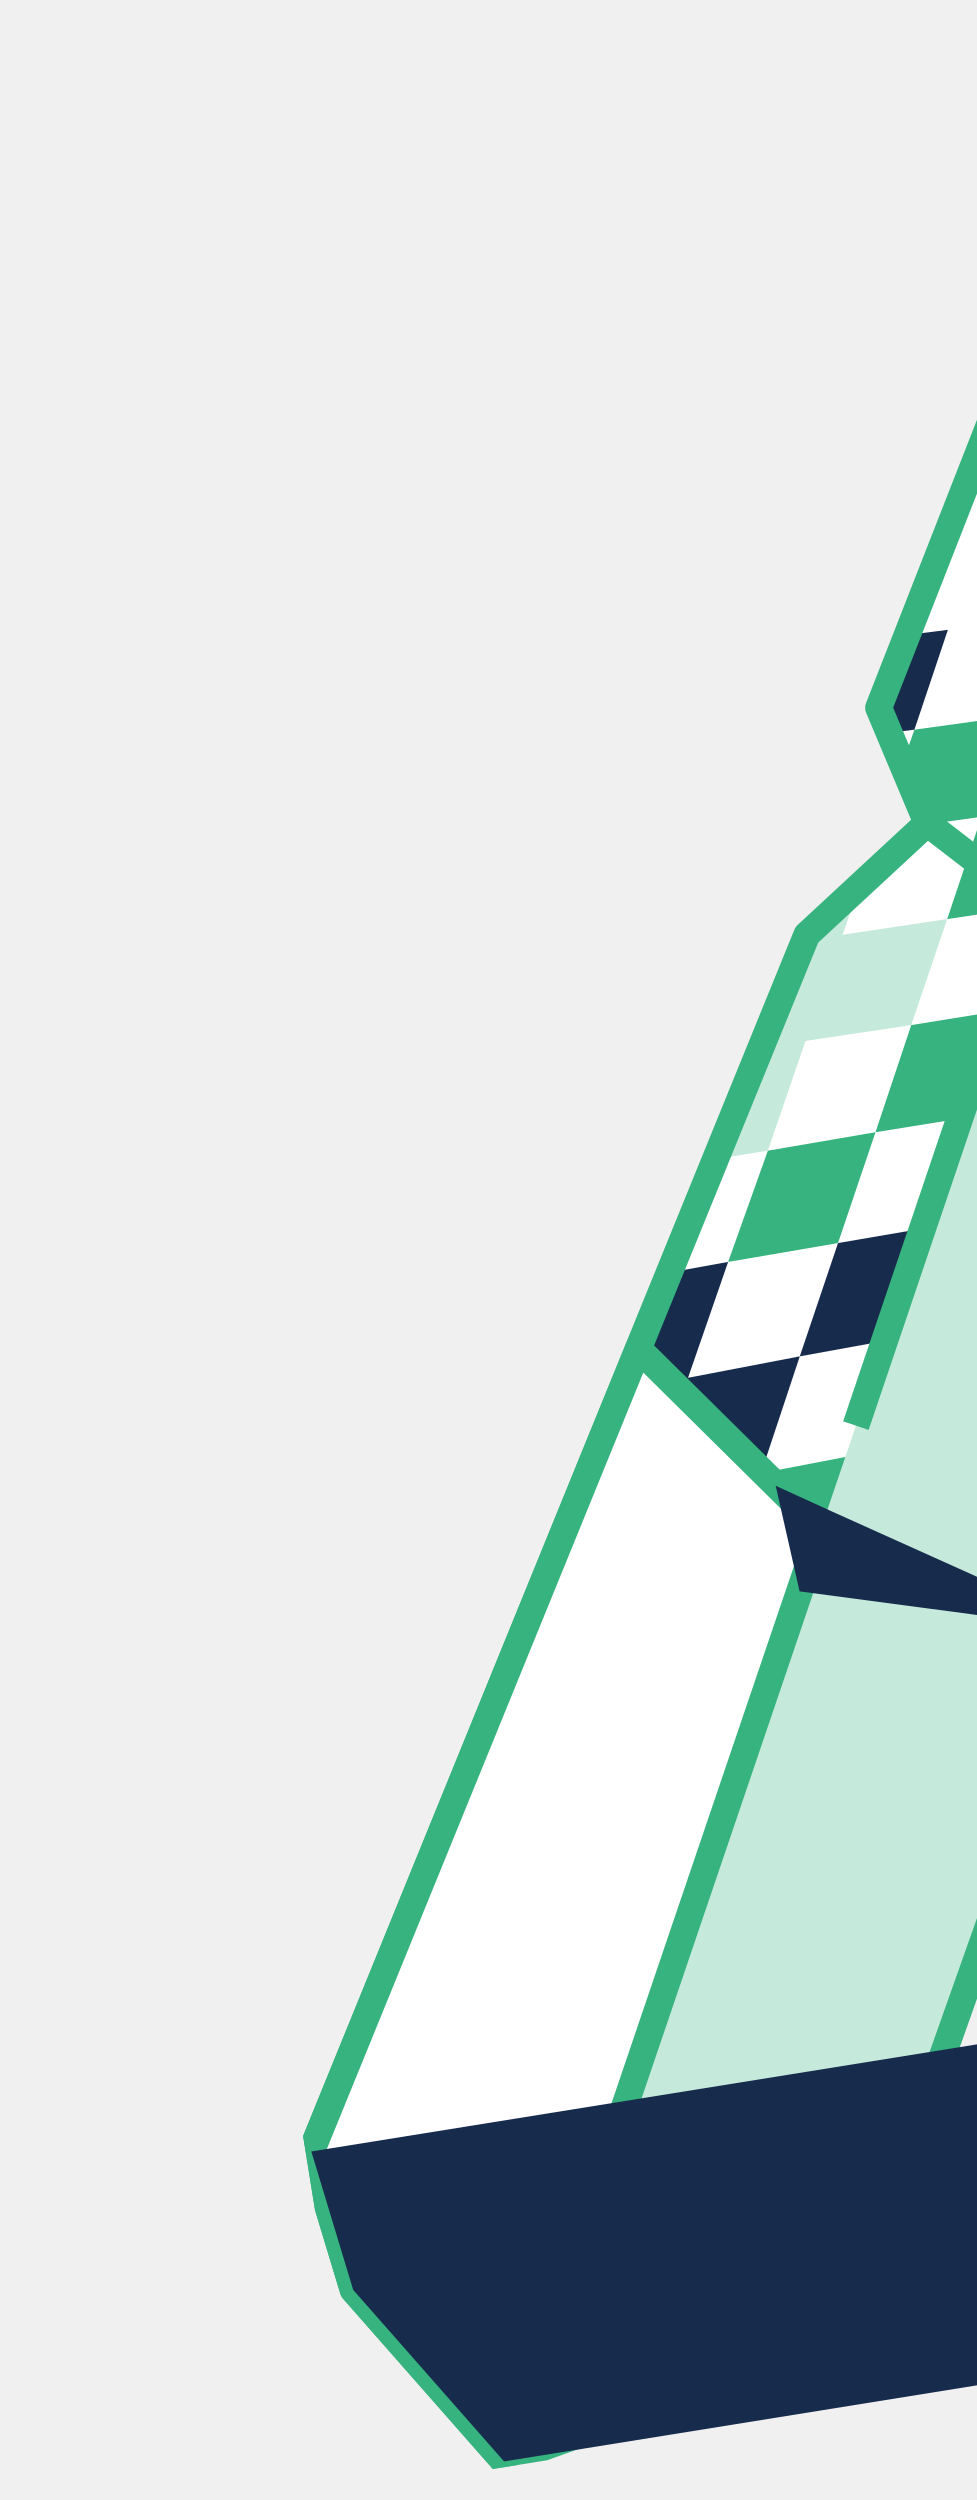
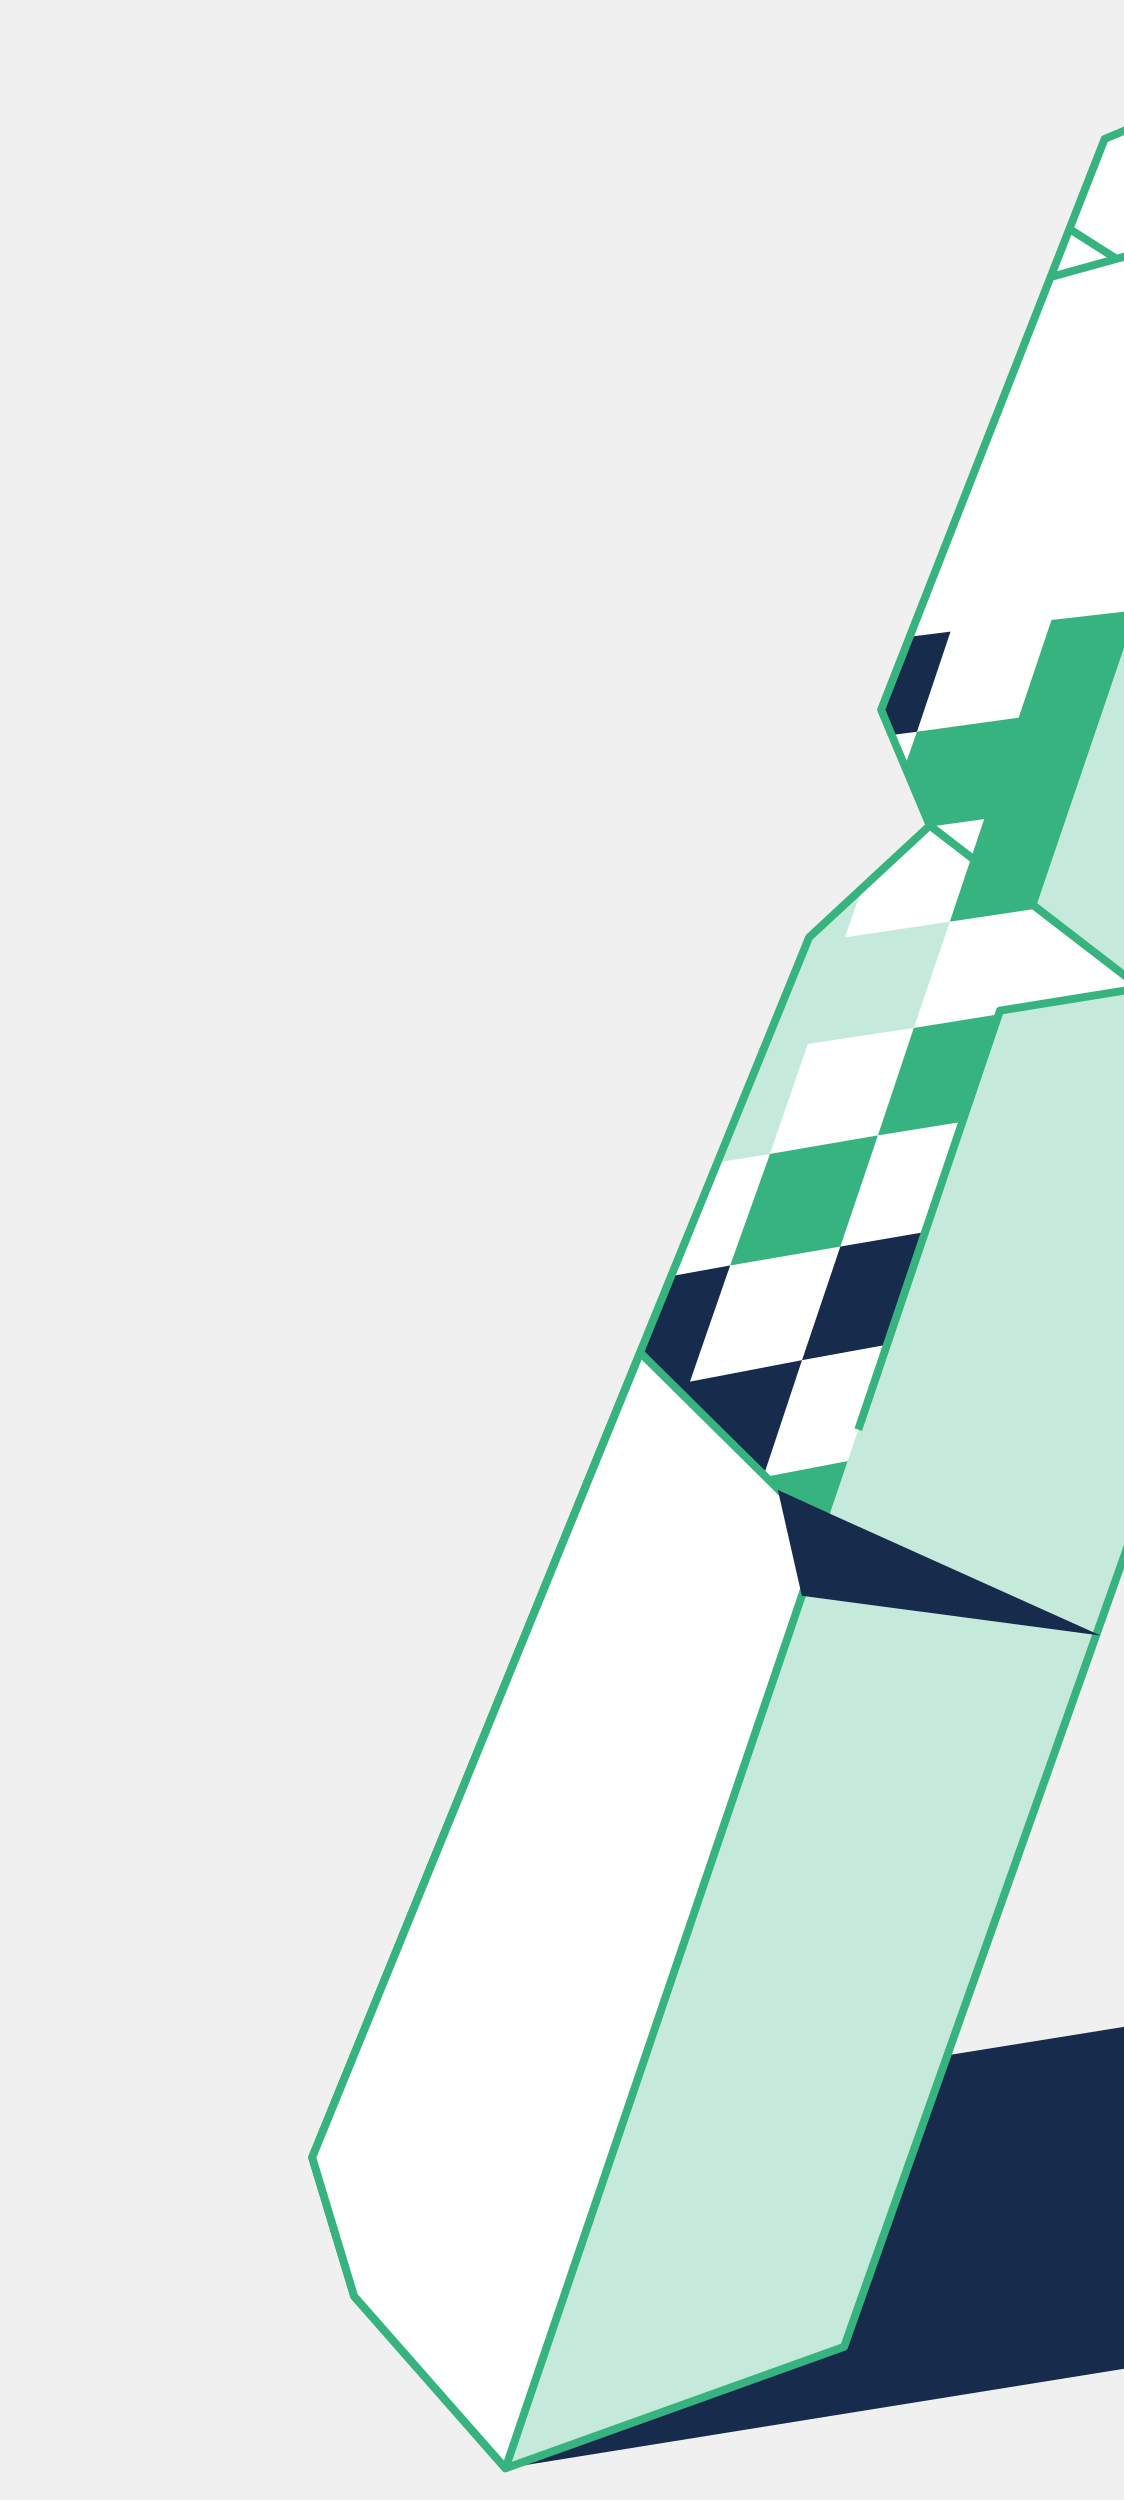
- <svg xmlns="http://www.w3.org/2000/svg" width="57" height="146" viewBox="0 0 57 146" fill="none">
+ <svg xmlns="http://www.w3.org/2000/svg" width="223" height="496" viewBox="0 0 223 496" fill="none">
  <g clip-path="url(#clip0)">
-     <path d="M77.382 2.629L93.251 12.184L49.158 136.671L29.437 143.746L20.626 133.728L18.181 125.645L47.12 54.589L54.146 48.077L51.312 41.335L64.332 8.092L77.382 2.629Z" fill="white" />
-     <mask id="mask0" mask-type="alpha" maskUnits="userSpaceOnUse" x="0" y="0" width="113" height="146">
-       <path d="M77.382 2.629L93.251 12.184L49.158 136.671L29.437 143.746L20.626 133.728L18.181 125.645L47.12 54.589L54.146 48.077L51.312 41.335L64.332 8.092L77.382 2.629Z" fill="white" />
+     <path d="M100.284 489.708L281.943 460.478L382.493 444.299L326.27 385.507L61.938 428.039L70.265 455.577L100.284 489.708Z" fill="#172B4D" />
+     <path d="M263.619 8.955L317.682 41.509L167.467 465.605L100.284 489.708L70.265 455.577L61.938 428.04L160.525 185.972L184.462 163.786L174.806 140.816L219.163 27.567L263.619 8.955Z" fill="white" />
+     <mask id="mask0" mask-type="alpha" maskUnits="userSpaceOnUse" x="1" y="1" width="382" height="494">
+       <path d="M263.619 8.955L317.682 41.509L167.467 465.605L100.284 489.708L70.265 455.577L61.938 428.04L160.525 185.972L184.462 163.786L174.806 140.816L219.163 27.567L263.619 8.955Z" fill="white" />
    </mask>
    <g mask="url(#mask0)">
-       <path d="M44.843 67.198L47.041 60.79L53.217 59.864L55.316 53.673L49.206 54.589L51.326 48.529L45.205 49.38L42.965 55.526L40.679 61.814L34.241 62.782L31.791 69.299L25.111 70.441L22.506 77.251L29.306 76.022L35.986 74.88L38.349 68.243L44.843 67.198Z" fill="#C5E9DA" />
-       <path d="M51.129 66.12L57.294 65.128L59.317 58.883L53.217 59.864L51.129 66.12Z" fill="#36B37E" />
-       <path d="M42.523 73.695L48.94 72.595L51.128 66.121L44.843 67.2L42.523 73.695Z" fill="#36B37E" />
-       <path d="M46.708 79.21L53.114 78.045L55.226 71.516L48.941 72.594L46.708 79.21Z" fill="#172B4D" />
-       <path d="M40.181 80.463L42.523 73.695L35.986 74.881L33.512 81.67L31.004 88.667L37.783 87.307L44.442 86.034L46.708 79.211L40.181 80.463Z" fill="#172B4D" />
-       <path d="M57.316 47.702L55.316 53.675L61.295 52.78L59.317 58.884L65.296 57.989L67.219 51.961L69.033 46.086L63.24 46.883L65.129 41.063L66.985 35.45L61.236 36.106L59.326 41.795L53.402 42.614L51.326 48.531L57.316 47.702Z" fill="#36B37E" />
-       <path d="M55.357 36.781L49.422 37.534L47.336 43.386L53.402 42.612L55.357 36.781Z" fill="#172B4D" />
-       <path d="M57.294 65.128L55.226 71.516L61.381 70.458L67.394 69.356L69.286 63.132L71.133 57.049L65.296 57.988L63.393 64.147L57.294 65.128Z" fill="#36B37E" />
-       <path d="M57.299 83.561L59.39 76.9L53.114 78.045L50.903 84.791L57.299 83.561Z" fill="#36B37E" />
-       <path d="M42.065 93.01L48.647 91.681L50.903 84.793L44.441 86.034L42.065 93.01Z" fill="#36B37E" />
-       <path d="M47.336 43.388L41.205 44.173L38.943 50.188L45.205 49.382L47.336 43.388Z" fill="#36B37E" />
+       <path d="M152.766 228.931L160.257 207.099L181.296 203.943L188.447 182.854L167.631 185.974L174.854 165.331L154.002 168.228L146.368 189.166L138.583 210.587L116.649 213.887L108.301 236.086L85.546 239.976L76.672 263.177L99.838 258.991L122.593 255.1L130.646 232.49L152.766 228.931Z" fill="#C5E9DA" />
+       <path d="M174.181 225.256L195.185 221.877L202.076 200.6L181.296 203.943L174.181 225.256Z" fill="#36B37E" />
+       <path d="M144.866 251.059L166.727 247.312L174.181 225.257L152.767 228.932L144.866 251.059Z" fill="#36B37E" />
+       <path d="M159.121 269.849L180.947 265.879L188.141 243.637L166.727 247.312L159.121 269.849Z" fill="#172B4D" />
+       <path d="M136.885 274.115L144.865 251.059L122.593 255.101L114.165 278.229L105.622 302.064L128.716 297.431L151.4 293.094L159.121 269.85L136.885 274.115Z" fill="#172B4D" />
+       <path d="M195.259 162.506L188.447 182.854L208.816 179.805L202.076 200.6L222.446 197.551L228.998 177.016L235.176 157L215.441 159.717L221.878 139.888L228.199 120.766L208.616 123L202.107 142.382L181.925 145.171L174.854 165.331L195.259 162.506Z" fill="#36B37E" />
+       <path d="M188.586 125.307L168.368 127.872L161.261 147.809L181.925 145.172L188.586 125.307Z" fill="#172B4D" />
+       <path d="M195.184 221.877L188.141 243.637L209.109 240.034L229.594 236.279L236.039 215.074L242.332 194.352L222.445 197.551L215.965 218.533L195.184 221.877Z" fill="#36B37E" />
+       <path d="M195.202 284.671L202.325 261.981L180.947 265.88L173.413 288.864L195.202 284.671Z" fill="#36B37E" />
+       <path d="M143.303 316.857L165.727 312.332L173.413 288.864L151.4 293.094L143.303 316.857Z" fill="#36B37E" />
+       <path d="M161.261 147.809L140.373 150.482L132.667 170.974L154.002 168.228L161.261 147.809Z" fill="#36B37E" />
    </g>
-     <path d="M77.382 2.629L29.437 143.746L49.158 136.671L93.251 12.184L77.382 2.629Z" fill="#C5E9DA" />
-     <path d="M77.382 2.629L93.251 12.184L49.158 136.671L29.437 143.746L20.626 133.728L18.181 125.645L47.12 54.589L54.146 48.077L51.312 41.335L64.332 8.092L77.382 2.629Z" stroke="#36B37E" stroke-width="1.572" stroke-miterlimit="10" stroke-linejoin="round" />
-     <path d="M77.247 57.411L66.434 57.536L60.291 52.807L54.147 48.077" stroke="#36B37E" stroke-width="1.572" stroke-miterlimit="10" stroke-linejoin="round" />
-     <path d="M66.434 57.535L58.236 58.854L49.983 83.257" stroke="#36B37E" stroke-width="1.572" stroke-miterlimit="10" stroke-linejoin="round" />
-     <path d="M47.929 89.306L37.285 78.775L18.181 125.644L20.626 133.727L29.437 143.745L47.929 89.306Z" fill="white" stroke="#36B37E" stroke-width="1.572" stroke-miterlimit="10" stroke-linejoin="round" />
-     <path d="M64.092 95.251L46.696 92.937L45.3 86.77L48.568 88.263L64.092 95.251Z" fill="#172B4D" />
-     <path d="M29.437 143.747L82.76 135.167L112.275 130.418L95.772 113.161L18.181 125.645L20.626 133.728L29.437 143.747Z" fill="#172B4D" />
+     <path d="M263.619 8.955L100.284 489.708L167.467 465.605L317.682 41.509L263.619 8.955Z" fill="#C5E9DA" />
+     <path d="M263.619 8.955L317.682 41.509L167.467 465.605L100.284 489.708L70.265 455.577L61.938 428.04L160.525 185.972L184.462 163.785L174.806 140.816L219.163 27.567L263.619 8.955Z" stroke="#36B37E" stroke-width="1.572" stroke-miterlimit="10" stroke-linejoin="round" />
+     <path d="M205.393 179.899L226.324 196.011L198.393 200.506L205.393 179.899Z" fill="white" />
+     <path d="M263.161 195.585L226.324 196.012L205.393 179.899L184.462 163.786" stroke="#36B37E" stroke-width="1.572" stroke-miterlimit="10" stroke-linejoin="round" />
+     <path d="M226.324 196.011L198.393 200.505L170.28 283.639" stroke="#36B37E" stroke-width="1.572" stroke-miterlimit="10" stroke-linejoin="round" />
+     <path d="M298.59 95.23L252.116 42.891L208.442 54.96" stroke="#36B37E" stroke-width="1.572" stroke-miterlimit="10" stroke-linejoin="round" />
+     <path d="M221.373 51.276L212.179 45.421" stroke="#36B37E" stroke-width="1.572" stroke-miterlimit="10" stroke-linejoin="round" />
+     <path d="M163.28 304.246L127.02 268.369L61.938 428.039L70.265 455.577L100.284 489.708L163.28 304.246Z" fill="white" stroke="#36B37E" stroke-width="1.572" stroke-miterlimit="10" stroke-linejoin="round" />
+     <path d="M218.344 324.492L159.081 316.61L154.325 295.603L165.458 300.687L218.344 324.492Z" fill="#172B4D" />
  </g>
  <defs>
    <clipPath id="clip0">
-       <rect width="92.805" height="132.373" fill="white" transform="matrix(-0.987301 0.15886 0.15886 0.987301 91.627 0)" />
+       <rect width="316.165" height="450.963" fill="white" transform="matrix(-0.987301 0.15886 0.15886 0.987301 312.149 0)" />
    </clipPath>
  </defs>
</svg>
